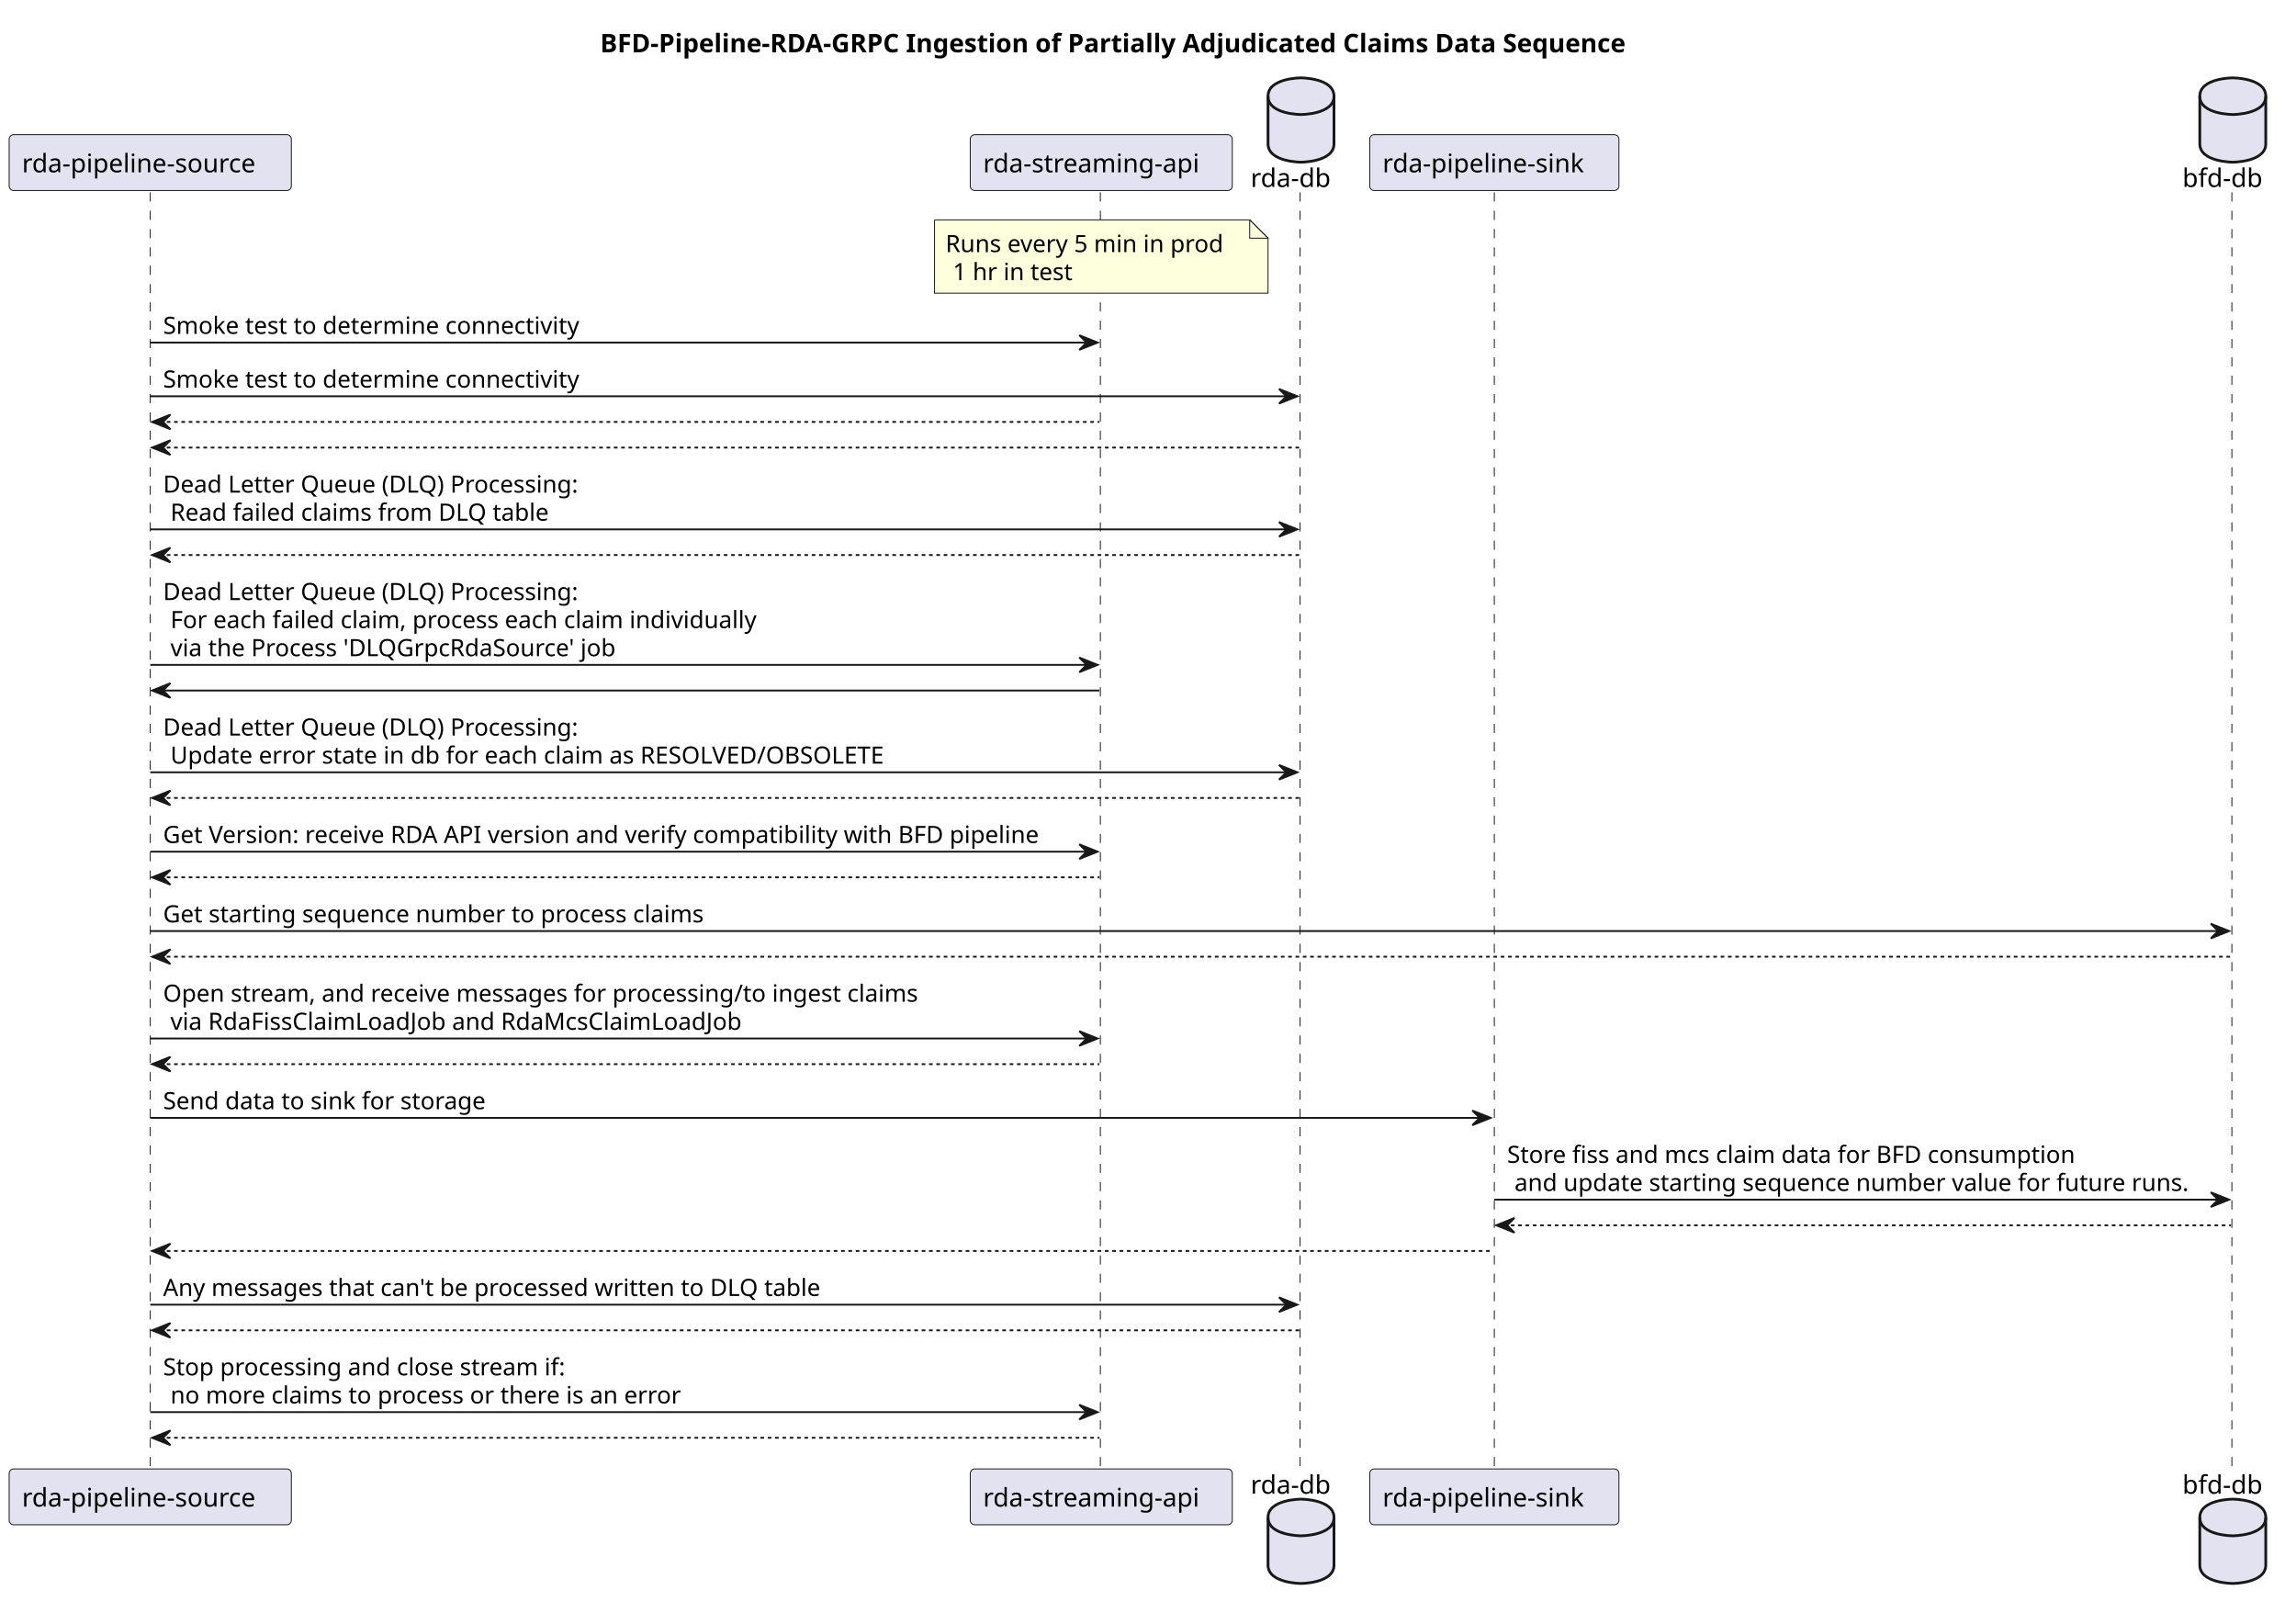
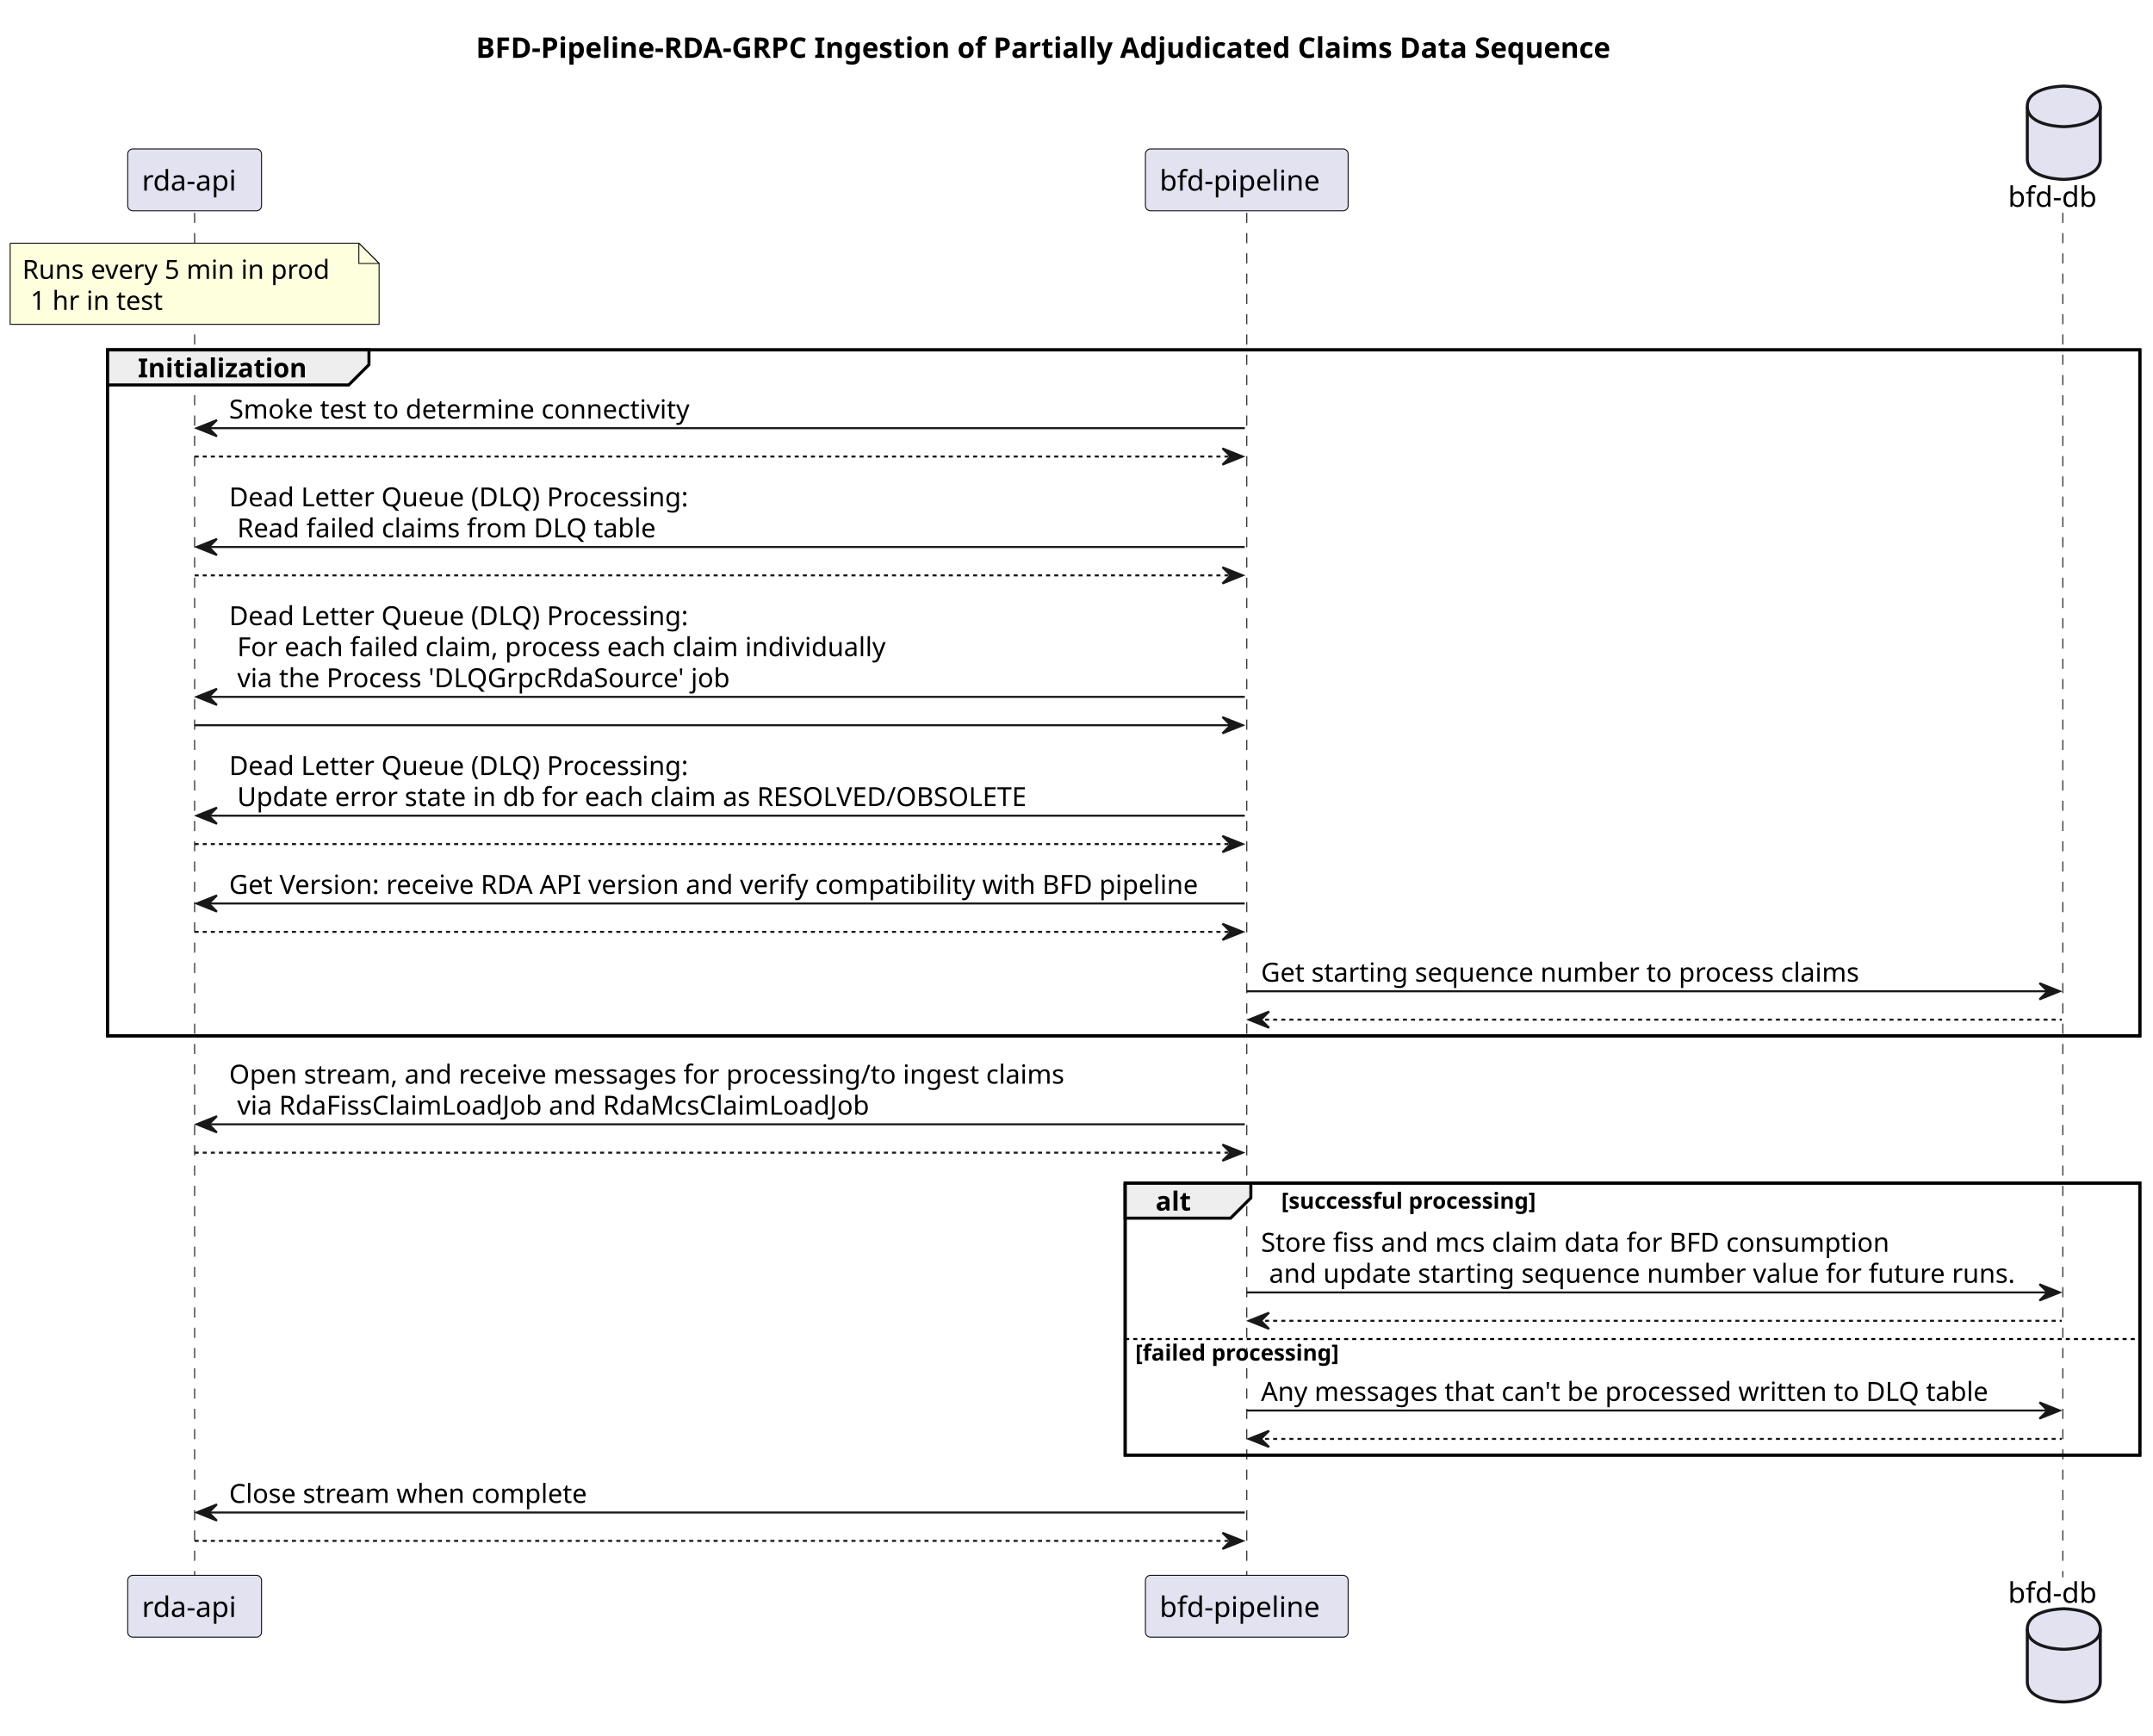
- <svg xmlns="http://www.w3.org/2000/svg" contentStyleType="text/css" height="880px" preserveAspectRatio="none" style="width:1253px;height:880px;background:#FFFFFF;" version="1.1" viewBox="0 0 1253 880" width="1253px" zoomAndPan="magnify">
+ <svg xmlns="http://www.w3.org/2000/svg" contentStyleType="text/css" height="856px" preserveAspectRatio="none" style="width:1062px;height:856px;background:#FFFFFF;" version="1.1" viewBox="0 0 1062 856" width="1062px" zoomAndPan="magnify">
  <defs />
  <g>
-     <rect fill="none" height="26.488" id="_title" style="stroke:none;stroke-width:1.0;" width="605" x="322.5" y="10" />
-     <text fill="#000000" font-family="sans-serif" font-size="14" font-weight="bold" lengthAdjust="spacing" textLength="595" x="327.5" y="28.535">BFD-Pipeline-RDA-GRPC Ingestion of Partially Adjudicated Claims Data Sequence</text>
-     <line style="stroke:#181818;stroke-width:0.5;stroke-dasharray:5.0,5.0;" x1="82" x2="82" y1="104.977" y2="802.498" />
-     <line style="stroke:#181818;stroke-width:0.5;stroke-dasharray:5.0,5.0;" x1="600.5" x2="600.5" y1="104.977" y2="802.498" />
-     <line style="stroke:#181818;stroke-width:0.5;stroke-dasharray:5.0,5.0;" x1="709.5" x2="709.5" y1="104.977" y2="802.498" />
-     <line style="stroke:#181818;stroke-width:0.5;stroke-dasharray:5.0,5.0;" x1="815.5" x2="815.5" y1="104.977" y2="802.498" />
-     <line style="stroke:#181818;stroke-width:0.5;stroke-dasharray:5.0,5.0;" x1="1218" x2="1218" y1="104.977" y2="802.498" />
-     <rect fill="#E2E2F0" height="30.488" rx="2.5" ry="2.5" style="stroke:#181818;stroke-width:0.5;" width="154" x="5" y="73.488" />
-     <text fill="#000000" font-family="sans-serif" font-size="14" lengthAdjust="spacing" textLength="140" x="12" y="94.023">rda-pipeline-source</text>
-     <rect fill="#E2E2F0" height="30.488" rx="2.5" ry="2.5" style="stroke:#181818;stroke-width:0.5;" width="154" x="5" y="801.498" />
-     <text fill="#000000" font-family="sans-serif" font-size="14" lengthAdjust="spacing" textLength="140" x="12" y="822.033">rda-pipeline-source</text>
-     <rect fill="#E2E2F0" height="30.488" rx="2.5" ry="2.5" style="stroke:#181818;stroke-width:0.5;" width="143" x="529.5" y="73.488" />
-     <text fill="#000000" font-family="sans-serif" font-size="14" lengthAdjust="spacing" textLength="129" x="536.5" y="94.023">rda-streaming-api</text>
-     <rect fill="#E2E2F0" height="30.488" rx="2.5" ry="2.5" style="stroke:#181818;stroke-width:0.5;" width="143" x="529.5" y="801.498" />
-     <text fill="#000000" font-family="sans-serif" font-size="14" lengthAdjust="spacing" textLength="129" x="536.5" y="822.033">rda-streaming-api</text>
-     <text fill="#000000" font-family="sans-serif" font-size="14" lengthAdjust="spacing" textLength="49" x="682.5" y="102.023">rda-db</text>
-     <path d="M692,52.488 C692,42.488 710,42.488 710,42.488 C710,42.488 728,42.488 728,52.488 L728,78.488 C728,88.488 710,88.488 710,88.488 C710,88.488 692,88.488 692,78.488 L692,52.488 " fill="#E2E2F0" style="stroke:#181818;stroke-width:1.5;" />
-     <path d="M692,52.488 C692,62.488 710,62.488 710,62.488 C710,62.488 728,62.488 728,52.488 " fill="none" style="stroke:#181818;stroke-width:1.5;" />
-     <text fill="#000000" font-family="sans-serif" font-size="14" lengthAdjust="spacing" textLength="49" x="682.5" y="815.033">rda-db</text>
-     <path d="M692,827.986 C692,817.986 710,817.986 710,817.986 C710,817.986 728,817.986 728,827.986 L728,853.986 C728,863.986 710,863.986 710,863.986 C710,863.986 692,863.986 692,853.986 L692,827.986 " fill="#E2E2F0" style="stroke:#181818;stroke-width:1.5;" />
-     <path d="M692,827.986 C692,837.986 710,837.986 710,837.986 C710,837.986 728,837.986 728,827.986 " fill="none" style="stroke:#181818;stroke-width:1.5;" />
-     <rect fill="#E2E2F0" height="30.488" rx="2.5" ry="2.5" style="stroke:#181818;stroke-width:0.5;" width="136" x="747.5" y="73.488" />
-     <text fill="#000000" font-family="sans-serif" font-size="14" lengthAdjust="spacing" textLength="122" x="754.5" y="94.023">rda-pipeline-sink</text>
-     <rect fill="#E2E2F0" height="30.488" rx="2.5" ry="2.5" style="stroke:#181818;stroke-width:0.5;" width="136" x="747.5" y="801.498" />
-     <text fill="#000000" font-family="sans-serif" font-size="14" lengthAdjust="spacing" textLength="122" x="754.5" y="822.033">rda-pipeline-sink</text>
-     <text fill="#000000" font-family="sans-serif" font-size="14" lengthAdjust="spacing" textLength="49" x="1191" y="102.023">bfd-db</text>
-     <path d="M1200.5,52.488 C1200.5,42.488 1218.5,42.488 1218.5,42.488 C1218.5,42.488 1236.5,42.488 1236.5,52.488 L1236.5,78.488 C1236.5,88.488 1218.5,88.488 1218.5,88.488 C1218.5,88.488 1200.5,88.488 1200.5,78.488 L1200.5,52.488 " fill="#E2E2F0" style="stroke:#181818;stroke-width:1.5;" />
-     <path d="M1200.5,52.488 C1200.5,62.488 1218.5,62.488 1218.5,62.488 C1218.5,62.488 1236.5,62.488 1236.5,52.488 " fill="none" style="stroke:#181818;stroke-width:1.5;" />
-     <text fill="#000000" font-family="sans-serif" font-size="14" lengthAdjust="spacing" textLength="49" x="1191" y="815.033">bfd-db</text>
-     <path d="M1200.5,827.986 C1200.5,817.986 1218.5,817.986 1218.5,817.986 C1218.5,817.986 1236.5,817.986 1236.5,827.986 L1236.5,853.986 C1236.5,863.986 1218.5,863.986 1218.5,863.986 C1218.5,863.986 1200.5,863.986 1200.5,853.986 L1200.5,827.986 " fill="#E2E2F0" style="stroke:#181818;stroke-width:1.5;" />
-     <path d="M1200.5,827.986 C1200.5,837.986 1218.5,837.986 1218.5,837.986 C1218.5,837.986 1236.5,837.986 1236.5,827.986 " fill="none" style="stroke:#181818;stroke-width:1.5;" />
-     <path d="M510,119.977 L510,159.977 L692,159.977 L692,129.977 L682,119.977 L510,119.977 " fill="#FEFFDD" style="stroke:#181818;stroke-width:0.5;" />
-     <path d="M682,119.977 L682,129.977 L692,129.977 L682,119.977 " fill="#FEFFDD" style="stroke:#181818;stroke-width:0.5;" />
-     <text fill="#000000" font-family="sans-serif" font-size="13" lengthAdjust="spacing" textLength="157" x="516" y="137.545">Runs every 5 min in prod</text>
-     <text fill="#000000" font-family="sans-serif" font-size="13" lengthAdjust="spacing" textLength="69" x="520" y="152.856">1 hr in test</text>
-     <polygon fill="#181818" points="589,182.908,599,186.908,589,190.908,593,186.908" style="stroke:#181818;stroke-width:1.0;" />
-     <line style="stroke:#181818;stroke-width:1.0;" x1="82" x2="595" y1="186.908" y2="186.908" />
-     <text fill="#000000" font-family="sans-serif" font-size="13" lengthAdjust="spacing" textLength="235" x="89" y="182.166">Smoke test to determine connectivity</text>
-     <polygon fill="#181818" points="698,212.219,708,216.219,698,220.219,702,216.219" style="stroke:#181818;stroke-width:1.0;" />
-     <line style="stroke:#181818;stroke-width:1.0;" x1="82" x2="704" y1="216.219" y2="216.219" />
-     <text fill="#000000" font-family="sans-serif" font-size="13" lengthAdjust="spacing" textLength="235" x="89" y="211.477">Smoke test to determine connectivity</text>
-     <polygon fill="#181818" points="93,226.219,83,230.219,93,234.219,89,230.219" style="stroke:#181818;stroke-width:1.0;" />
-     <line style="stroke:#181818;stroke-width:1.0;stroke-dasharray:2.0,2.0;" x1="87" x2="600" y1="230.219" y2="230.219" />
-     <polygon fill="#181818" points="93,240.219,83,244.219,93,248.219,89,244.219" style="stroke:#181818;stroke-width:1.0;" />
-     <line style="stroke:#181818;stroke-width:1.0;stroke-dasharray:2.0,2.0;" x1="87" x2="709" y1="244.219" y2="244.219" />
-     <polygon fill="#181818" points="698,284.84,708,288.84,698,292.84,702,288.84" style="stroke:#181818;stroke-width:1.0;" />
-     <line style="stroke:#181818;stroke-width:1.0;" x1="82" x2="704" y1="288.84" y2="288.84" />
-     <text fill="#000000" font-family="sans-serif" font-size="13" lengthAdjust="spacing" textLength="231" x="89" y="268.787">Dead Letter Queue (DLQ) Processing:</text>
-     <text fill="#000000" font-family="sans-serif" font-size="13" lengthAdjust="spacing" textLength="214" x="93" y="284.098">Read failed claims from DLQ table</text>
-     <polygon fill="#181818" points="93,298.84,83,302.84,93,306.84,89,302.84" style="stroke:#181818;stroke-width:1.0;" />
-     <line style="stroke:#181818;stroke-width:1.0;stroke-dasharray:2.0,2.0;" x1="87" x2="709" y1="302.84" y2="302.84" />
-     <polygon fill="#181818" points="589,358.772,599,362.772,589,366.772,593,362.772" style="stroke:#181818;stroke-width:1.0;" />
-     <line style="stroke:#181818;stroke-width:1.0;" x1="82" x2="595" y1="362.772" y2="362.772" />
-     <text fill="#000000" font-family="sans-serif" font-size="13" lengthAdjust="spacing" textLength="231" x="89" y="327.408">Dead Letter Queue (DLQ) Processing:</text>
-     <text fill="#000000" font-family="sans-serif" font-size="13" lengthAdjust="spacing" textLength="335" x="93" y="342.719">For each failed claim, process each claim individually</text>
-     <text fill="#000000" font-family="sans-serif" font-size="13" lengthAdjust="spacing" textLength="249" x="93" y="358.029">via the Process 'DLQGrpcRdaSource' job</text>
-     <polygon fill="#181818" points="93,372.772,83,376.772,93,380.772,89,376.772" style="stroke:#181818;stroke-width:1.0;" />
-     <line style="stroke:#181818;stroke-width:1.0;" x1="87" x2="600" y1="376.772" y2="376.772" />
-     <polygon fill="#181818" points="698,417.393,708,421.393,698,425.393,702,421.393" style="stroke:#181818;stroke-width:1.0;" />
-     <line style="stroke:#181818;stroke-width:1.0;" x1="82" x2="704" y1="421.393" y2="421.393" />
-     <text fill="#000000" font-family="sans-serif" font-size="13" lengthAdjust="spacing" textLength="231" x="89" y="401.34">Dead Letter Queue (DLQ) Processing:</text>
-     <text fill="#000000" font-family="sans-serif" font-size="13" lengthAdjust="spacing" textLength="398" x="93" y="416.65">Update error state in db for each claim as RESOLVED/OBSOLETE</text>
-     <polygon fill="#181818" points="93,431.393,83,435.393,93,439.393,89,435.393" style="stroke:#181818;stroke-width:1.0;" />
-     <line style="stroke:#181818;stroke-width:1.0;stroke-dasharray:2.0,2.0;" x1="87" x2="709" y1="435.393" y2="435.393" />
-     <polygon fill="#181818" points="589,460.703,599,464.703,589,468.703,593,464.703" style="stroke:#181818;stroke-width:1.0;" />
-     <line style="stroke:#181818;stroke-width:1.0;" x1="82" x2="595" y1="464.703" y2="464.703" />
-     <text fill="#000000" font-family="sans-serif" font-size="13" lengthAdjust="spacing" textLength="495" x="89" y="459.961">Get Version: receive RDA API version and verify compatibility with BFD pipeline</text>
-     <polygon fill="#181818" points="93,474.703,83,478.703,93,482.703,89,478.703" style="stroke:#181818;stroke-width:1.0;" />
-     <line style="stroke:#181818;stroke-width:1.0;stroke-dasharray:2.0,2.0;" x1="87" x2="600" y1="478.703" y2="478.703" />
-     <polygon fill="#181818" points="1206.5,504.014,1216.5,508.014,1206.5,512.014,1210.5,508.014" style="stroke:#181818;stroke-width:1.0;" />
-     <line style="stroke:#181818;stroke-width:1.0;" x1="82" x2="1212.5" y1="508.014" y2="508.014" />
-     <text fill="#000000" font-family="sans-serif" font-size="13" lengthAdjust="spacing" textLength="304" x="89" y="503.272">Get starting sequence number to process claims</text>
-     <polygon fill="#181818" points="93,518.014,83,522.014,93,526.014,89,522.014" style="stroke:#181818;stroke-width:1.0;" />
-     <line style="stroke:#181818;stroke-width:1.0;stroke-dasharray:2.0,2.0;" x1="87" x2="1217.5" y1="522.014" y2="522.014" />
-     <polygon fill="#181818" points="589,562.635,599,566.635,589,570.635,593,566.635" style="stroke:#181818;stroke-width:1.0;" />
-     <line style="stroke:#181818;stroke-width:1.0;" x1="82" x2="595" y1="566.635" y2="566.635" />
-     <text fill="#000000" font-family="sans-serif" font-size="13" lengthAdjust="spacing" textLength="428" x="89" y="546.582">Open stream, and receive messages for processing/to ingest claims</text>
-     <text fill="#000000" font-family="sans-serif" font-size="13" lengthAdjust="spacing" textLength="321" x="93" y="561.893">via RdaFissClaimLoadJob and RdaMcsClaimLoadJob</text>
-     <polygon fill="#181818" points="93,576.635,83,580.635,93,584.635,89,580.635" style="stroke:#181818;stroke-width:1.0;" />
-     <line style="stroke:#181818;stroke-width:1.0;stroke-dasharray:2.0,2.0;" x1="87" x2="600" y1="580.635" y2="580.635" />
-     <polygon fill="#181818" points="803.5,605.945,813.5,609.945,803.5,613.945,807.5,609.945" style="stroke:#181818;stroke-width:1.0;" />
-     <line style="stroke:#181818;stroke-width:1.0;" x1="82" x2="809.5" y1="609.945" y2="609.945" />
-     <text fill="#000000" font-family="sans-serif" font-size="13" lengthAdjust="spacing" textLength="182" x="89" y="605.203">Send data to sink for storage</text>
-     <polygon fill="#181818" points="1206.5,650.566,1216.5,654.566,1206.5,658.566,1210.5,654.566" style="stroke:#181818;stroke-width:1.0;" />
-     <line style="stroke:#181818;stroke-width:1.0;" x1="815.5" x2="1212.5" y1="654.566" y2="654.566" />
-     <text fill="#000000" font-family="sans-serif" font-size="13" lengthAdjust="spacing" textLength="322" x="822.5" y="634.514">Store fiss and mcs claim data for BFD consumption</text>
-     <text fill="#000000" font-family="sans-serif" font-size="13" lengthAdjust="spacing" textLength="375" x="826.5" y="649.824">and update starting sequence number value for future runs.</text>
-     <polygon fill="#181818" points="826.5,664.566,816.5,668.566,826.5,672.566,822.5,668.566" style="stroke:#181818;stroke-width:1.0;" />
-     <line style="stroke:#181818;stroke-width:1.0;stroke-dasharray:2.0,2.0;" x1="820.5" x2="1217.5" y1="668.566" y2="668.566" />
-     <polygon fill="#181818" points="93,678.566,83,682.566,93,686.566,89,682.566" style="stroke:#181818;stroke-width:1.0;" />
-     <line style="stroke:#181818;stroke-width:1.0;stroke-dasharray:2.0,2.0;" x1="87" x2="814.5" y1="682.566" y2="682.566" />
-     <polygon fill="#181818" points="698,707.877,708,711.877,698,715.877,702,711.877" style="stroke:#181818;stroke-width:1.0;" />
-     <line style="stroke:#181818;stroke-width:1.0;" x1="82" x2="704" y1="711.877" y2="711.877" />
-     <text fill="#000000" font-family="sans-serif" font-size="13" lengthAdjust="spacing" textLength="371" x="89" y="707.135">Any messages that can't be processed written to DLQ table</text>
-     <polygon fill="#181818" points="93,721.877,83,725.877,93,729.877,89,725.877" style="stroke:#181818;stroke-width:1.0;" />
-     <line style="stroke:#181818;stroke-width:1.0;stroke-dasharray:2.0,2.0;" x1="87" x2="709" y1="725.877" y2="725.877" />
-     <polygon fill="#181818" points="589,766.498,599,770.498,589,774.498,593,770.498" style="stroke:#181818;stroke-width:1.0;" />
-     <line style="stroke:#181818;stroke-width:1.0;" x1="82" x2="595" y1="770.498" y2="770.498" />
-     <text fill="#000000" font-family="sans-serif" font-size="13" lengthAdjust="spacing" textLength="229" x="89" y="750.445">Stop processing and close stream if:</text>
-     <text fill="#000000" font-family="sans-serif" font-size="13" lengthAdjust="spacing" textLength="288" x="93" y="765.756">no more claims to process or there is an error</text>
-     <polygon fill="#181818" points="93,780.498,83,784.498,93,788.498,89,784.498" style="stroke:#181818;stroke-width:1.0;" />
-     <line style="stroke:#181818;stroke-width:1.0;stroke-dasharray:2.0,2.0;" x1="87" x2="600" y1="784.498" y2="784.498" />
+     <rect fill="none" height="26.488" id="_title" style="stroke:none;stroke-width:1.0;" width="605" x="229.75" y="10" />
+     <text fill="#000000" font-family="sans-serif" font-size="14" font-weight="bold" lengthAdjust="spacing" textLength="595" x="234.75" y="28.535">BFD-Pipeline-RDA-GRPC Ingestion of Partially Adjudicated Claims Data Sequence</text>
+     <rect fill="none" height="338.416" style="stroke:#000000;stroke-width:1.5;" width="1002.5" x="53" y="172.598" />
+     <rect fill="none" height="134.197" style="stroke:#000000;stroke-width:1.5;" width="500.5" x="555" y="583.635" />
+     <line style="stroke:#181818;stroke-width:0.5;stroke-dasharray:5.0,5.0;" x1="96" x2="96" y1="104.977" y2="778.143" />
+     <line style="stroke:#181818;stroke-width:0.5;stroke-dasharray:5.0,5.0;" x1="615" x2="615" y1="104.977" y2="778.143" />
+     <line style="stroke:#181818;stroke-width:0.5;stroke-dasharray:5.0,5.0;" x1="1017.5" x2="1017.5" y1="104.977" y2="778.143" />
+     <rect fill="#E2E2F0" height="30.488" rx="2.5" ry="2.5" style="stroke:#181818;stroke-width:0.5;" width="66" x="63" y="73.488" />
+     <text fill="#000000" font-family="sans-serif" font-size="14" lengthAdjust="spacing" textLength="52" x="70" y="94.023">rda-api</text>
+     <rect fill="#E2E2F0" height="30.488" rx="2.5" ry="2.5" style="stroke:#181818;stroke-width:0.5;" width="66" x="63" y="777.143" />
+     <text fill="#000000" font-family="sans-serif" font-size="14" lengthAdjust="spacing" textLength="52" x="70" y="797.678">rda-api</text>
+     <rect fill="#E2E2F0" height="30.488" rx="2.5" ry="2.5" style="stroke:#181818;stroke-width:0.5;" width="100" x="565" y="73.488" />
+     <text fill="#000000" font-family="sans-serif" font-size="14" lengthAdjust="spacing" textLength="86" x="572" y="94.023">bfd-pipeline</text>
+     <rect fill="#E2E2F0" height="30.488" rx="2.5" ry="2.5" style="stroke:#181818;stroke-width:0.5;" width="100" x="565" y="777.143" />
+     <text fill="#000000" font-family="sans-serif" font-size="14" lengthAdjust="spacing" textLength="86" x="572" y="797.678">bfd-pipeline</text>
+     <text fill="#000000" font-family="sans-serif" font-size="14" lengthAdjust="spacing" textLength="49" x="990.5" y="102.023">bfd-db</text>
+     <path d="M1000,52.488 C1000,42.488 1018,42.488 1018,42.488 C1018,42.488 1036,42.488 1036,52.488 L1036,78.488 C1036,88.488 1018,88.488 1018,88.488 C1018,88.488 1000,88.488 1000,78.488 L1000,52.488 " fill="#E2E2F0" style="stroke:#181818;stroke-width:1.5;" />
+     <path d="M1000,52.488 C1000,62.488 1018,62.488 1018,62.488 C1018,62.488 1036,62.488 1036,52.488 " fill="none" style="stroke:#181818;stroke-width:1.5;" />
+     <text fill="#000000" font-family="sans-serif" font-size="14" lengthAdjust="spacing" textLength="49" x="990.5" y="790.678">bfd-db</text>
+     <path d="M1000,803.631 C1000,793.631 1018,793.631 1018,793.631 C1018,793.631 1036,793.631 1036,803.631 L1036,829.631 C1036,839.631 1018,839.631 1018,839.631 C1018,839.631 1000,839.631 1000,829.631 L1000,803.631 " fill="#E2E2F0" style="stroke:#181818;stroke-width:1.5;" />
+     <path d="M1000,803.631 C1000,813.631 1018,813.631 1018,813.631 C1018,813.631 1036,813.631 1036,803.631 " fill="none" style="stroke:#181818;stroke-width:1.5;" />
+     <path d="M5,119.977 L5,159.977 L187,159.977 L187,129.977 L177,119.977 L5,119.977 " fill="#FEFFDD" style="stroke:#181818;stroke-width:0.5;" />
+     <path d="M177,119.977 L177,129.977 L187,129.977 L177,119.977 " fill="#FEFFDD" style="stroke:#181818;stroke-width:0.5;" />
+     <text fill="#000000" font-family="sans-serif" font-size="13" lengthAdjust="spacing" textLength="157" x="11" y="137.545">Runs every 5 min in prod</text>
+     <text fill="#000000" font-family="sans-serif" font-size="13" lengthAdjust="spacing" textLength="69" x="15" y="152.856">1 hr in test</text>
+     <path d="M53,172.598 L182,172.598 L182,179.908 L172,189.908 L53,189.908 L53,172.598 " fill="#EEEEEE" style="stroke:#000000;stroke-width:1.5;" />
+     <rect fill="none" height="338.416" style="stroke:#000000;stroke-width:1.5;" width="1002.5" x="53" y="172.598" />
+     <text fill="#000000" font-family="sans-serif" font-size="13" font-weight="bold" lengthAdjust="spacing" textLength="84" x="68" y="186.166">Initialization</text>
+     <polygon fill="#181818" points="107,207.219,97,211.219,107,215.219,103,211.219" style="stroke:#181818;stroke-width:1.0;" />
+     <line style="stroke:#181818;stroke-width:1.0;" x1="101" x2="614" y1="211.219" y2="211.219" />
+     <text fill="#000000" font-family="sans-serif" font-size="13" lengthAdjust="spacing" textLength="235" x="113" y="206.477">Smoke test to determine connectivity</text>
+     <polygon fill="#181818" points="603,221.219,613,225.219,603,229.219,607,225.219" style="stroke:#181818;stroke-width:1.0;" />
+     <line style="stroke:#181818;stroke-width:1.0;stroke-dasharray:2.0,2.0;" x1="96" x2="609" y1="225.219" y2="225.219" />
+     <polygon fill="#181818" points="107,265.84,97,269.84,107,273.84,103,269.84" style="stroke:#181818;stroke-width:1.0;" />
+     <line style="stroke:#181818;stroke-width:1.0;" x1="101" x2="614" y1="269.84" y2="269.84" />
+     <text fill="#000000" font-family="sans-serif" font-size="13" lengthAdjust="spacing" textLength="231" x="113" y="249.787">Dead Letter Queue (DLQ) Processing:</text>
+     <text fill="#000000" font-family="sans-serif" font-size="13" lengthAdjust="spacing" textLength="214" x="117" y="265.098">Read failed claims from DLQ table</text>
+     <polygon fill="#181818" points="603,279.84,613,283.84,603,287.84,607,283.84" style="stroke:#181818;stroke-width:1.0;" />
+     <line style="stroke:#181818;stroke-width:1.0;stroke-dasharray:2.0,2.0;" x1="96" x2="609" y1="283.84" y2="283.84" />
+     <polygon fill="#181818" points="107,339.772,97,343.772,107,347.772,103,343.772" style="stroke:#181818;stroke-width:1.0;" />
+     <line style="stroke:#181818;stroke-width:1.0;" x1="101" x2="614" y1="343.772" y2="343.772" />
+     <text fill="#000000" font-family="sans-serif" font-size="13" lengthAdjust="spacing" textLength="231" x="113" y="308.408">Dead Letter Queue (DLQ) Processing:</text>
+     <text fill="#000000" font-family="sans-serif" font-size="13" lengthAdjust="spacing" textLength="335" x="117" y="323.719">For each failed claim, process each claim individually</text>
+     <text fill="#000000" font-family="sans-serif" font-size="13" lengthAdjust="spacing" textLength="249" x="117" y="339.029">via the Process 'DLQGrpcRdaSource' job</text>
+     <polygon fill="#181818" points="603,353.772,613,357.772,603,361.772,607,357.772" style="stroke:#181818;stroke-width:1.0;" />
+     <line style="stroke:#181818;stroke-width:1.0;" x1="96" x2="609" y1="357.772" y2="357.772" />
+     <polygon fill="#181818" points="107,398.393,97,402.393,107,406.393,103,402.393" style="stroke:#181818;stroke-width:1.0;" />
+     <line style="stroke:#181818;stroke-width:1.0;" x1="101" x2="614" y1="402.393" y2="402.393" />
+     <text fill="#000000" font-family="sans-serif" font-size="13" lengthAdjust="spacing" textLength="231" x="113" y="382.34">Dead Letter Queue (DLQ) Processing:</text>
+     <text fill="#000000" font-family="sans-serif" font-size="13" lengthAdjust="spacing" textLength="398" x="117" y="397.65">Update error state in db for each claim as RESOLVED/OBSOLETE</text>
+     <polygon fill="#181818" points="603,412.393,613,416.393,603,420.393,607,416.393" style="stroke:#181818;stroke-width:1.0;" />
+     <line style="stroke:#181818;stroke-width:1.0;stroke-dasharray:2.0,2.0;" x1="96" x2="609" y1="416.393" y2="416.393" />
+     <polygon fill="#181818" points="107,441.703,97,445.703,107,449.703,103,445.703" style="stroke:#181818;stroke-width:1.0;" />
+     <line style="stroke:#181818;stroke-width:1.0;" x1="101" x2="614" y1="445.703" y2="445.703" />
+     <text fill="#000000" font-family="sans-serif" font-size="13" lengthAdjust="spacing" textLength="495" x="113" y="440.961">Get Version: receive RDA API version and verify compatibility with BFD pipeline</text>
+     <polygon fill="#181818" points="603,455.703,613,459.703,603,463.703,607,459.703" style="stroke:#181818;stroke-width:1.0;" />
+     <line style="stroke:#181818;stroke-width:1.0;stroke-dasharray:2.0,2.0;" x1="96" x2="609" y1="459.703" y2="459.703" />
+     <polygon fill="#181818" points="1006,485.014,1016,489.014,1006,493.014,1010,489.014" style="stroke:#181818;stroke-width:1.0;" />
+     <line style="stroke:#181818;stroke-width:1.0;" x1="615" x2="1012" y1="489.014" y2="489.014" />
+     <text fill="#000000" font-family="sans-serif" font-size="13" lengthAdjust="spacing" textLength="304" x="622" y="484.272">Get starting sequence number to process claims</text>
+     <polygon fill="#181818" points="626,499.014,616,503.014,626,507.014,622,503.014" style="stroke:#181818;stroke-width:1.0;" />
+     <line style="stroke:#181818;stroke-width:1.0;stroke-dasharray:2.0,2.0;" x1="620" x2="1017" y1="503.014" y2="503.014" />
+     <polygon fill="#181818" points="107,550.635,97,554.635,107,558.635,103,554.635" style="stroke:#181818;stroke-width:1.0;" />
+     <line style="stroke:#181818;stroke-width:1.0;" x1="101" x2="614" y1="554.635" y2="554.635" />
+     <text fill="#000000" font-family="sans-serif" font-size="13" lengthAdjust="spacing" textLength="428" x="113" y="534.582">Open stream, and receive messages for processing/to ingest claims</text>
+     <text fill="#000000" font-family="sans-serif" font-size="13" lengthAdjust="spacing" textLength="321" x="117" y="549.893">via RdaFissClaimLoadJob and RdaMcsClaimLoadJob</text>
+     <polygon fill="#181818" points="603,564.635,613,568.635,603,572.635,607,568.635" style="stroke:#181818;stroke-width:1.0;" />
+     <line style="stroke:#181818;stroke-width:1.0;stroke-dasharray:2.0,2.0;" x1="96" x2="609" y1="568.635" y2="568.635" />
+     <path d="M555,583.635 L617,583.635 L617,590.945 L607,600.945 L555,600.945 L555,583.635 " fill="#EEEEEE" style="stroke:#000000;stroke-width:1.5;" />
+     <rect fill="none" height="134.197" style="stroke:#000000;stroke-width:1.5;" width="500.5" x="555" y="583.635" />
+     <text fill="#000000" font-family="sans-serif" font-size="13" font-weight="bold" lengthAdjust="spacing" textLength="17" x="570" y="597.203">alt</text>
+     <text fill="#000000" font-family="sans-serif" font-size="11" font-weight="bold" lengthAdjust="spacing" textLength="132" x="632" y="596.269">[successful processing]</text>
+     <polygon fill="#181818" points="1006,633.566,1016,637.566,1006,641.566,1010,637.566" style="stroke:#181818;stroke-width:1.0;" />
+     <line style="stroke:#181818;stroke-width:1.0;" x1="615" x2="1012" y1="637.566" y2="637.566" />
+     <text fill="#000000" font-family="sans-serif" font-size="13" lengthAdjust="spacing" textLength="322" x="622" y="617.514">Store fiss and mcs claim data for BFD consumption</text>
+     <text fill="#000000" font-family="sans-serif" font-size="13" lengthAdjust="spacing" textLength="375" x="626" y="632.824">and update starting sequence number value for future runs.</text>
+     <polygon fill="#181818" points="626,647.566,616,651.566,626,655.566,622,651.566" style="stroke:#181818;stroke-width:1.0;" />
+     <line style="stroke:#181818;stroke-width:1.0;stroke-dasharray:2.0,2.0;" x1="620" x2="1017" y1="651.566" y2="651.566" />
+     <line style="stroke:#000000;stroke-width:1.0;stroke-dasharray:2.0,2.0;" x1="555" x2="1055.5" y1="660.566" y2="660.566" />
+     <text fill="#000000" font-family="sans-serif" font-size="11" font-weight="bold" lengthAdjust="spacing" textLength="105" x="560" y="671.201">[failed processing]</text>
+     <polygon fill="#181818" points="1006,691.832,1016,695.832,1006,699.832,1010,695.832" style="stroke:#181818;stroke-width:1.0;" />
+     <line style="stroke:#181818;stroke-width:1.0;" x1="615" x2="1012" y1="695.832" y2="695.832" />
+     <text fill="#000000" font-family="sans-serif" font-size="13" lengthAdjust="spacing" textLength="371" x="622" y="691.09">Any messages that can't be processed written to DLQ table</text>
+     <polygon fill="#181818" points="626,705.832,616,709.832,626,713.832,622,709.832" style="stroke:#181818;stroke-width:1.0;" />
+     <line style="stroke:#181818;stroke-width:1.0;stroke-dasharray:2.0,2.0;" x1="620" x2="1017" y1="709.832" y2="709.832" />
+     <polygon fill="#181818" points="107,742.143,97,746.143,107,750.143,103,746.143" style="stroke:#181818;stroke-width:1.0;" />
+     <line style="stroke:#181818;stroke-width:1.0;" x1="101" x2="614" y1="746.143" y2="746.143" />
+     <text fill="#000000" font-family="sans-serif" font-size="13" lengthAdjust="spacing" textLength="181" x="113" y="741.4">Close stream when complete</text>
+     <polygon fill="#181818" points="603,756.143,613,760.143,603,764.143,607,760.143" style="stroke:#181818;stroke-width:1.0;" />
+     <line style="stroke:#181818;stroke-width:1.0;stroke-dasharray:2.0,2.0;" x1="96" x2="609" y1="760.143" y2="760.143" />
  </g>
</svg>
